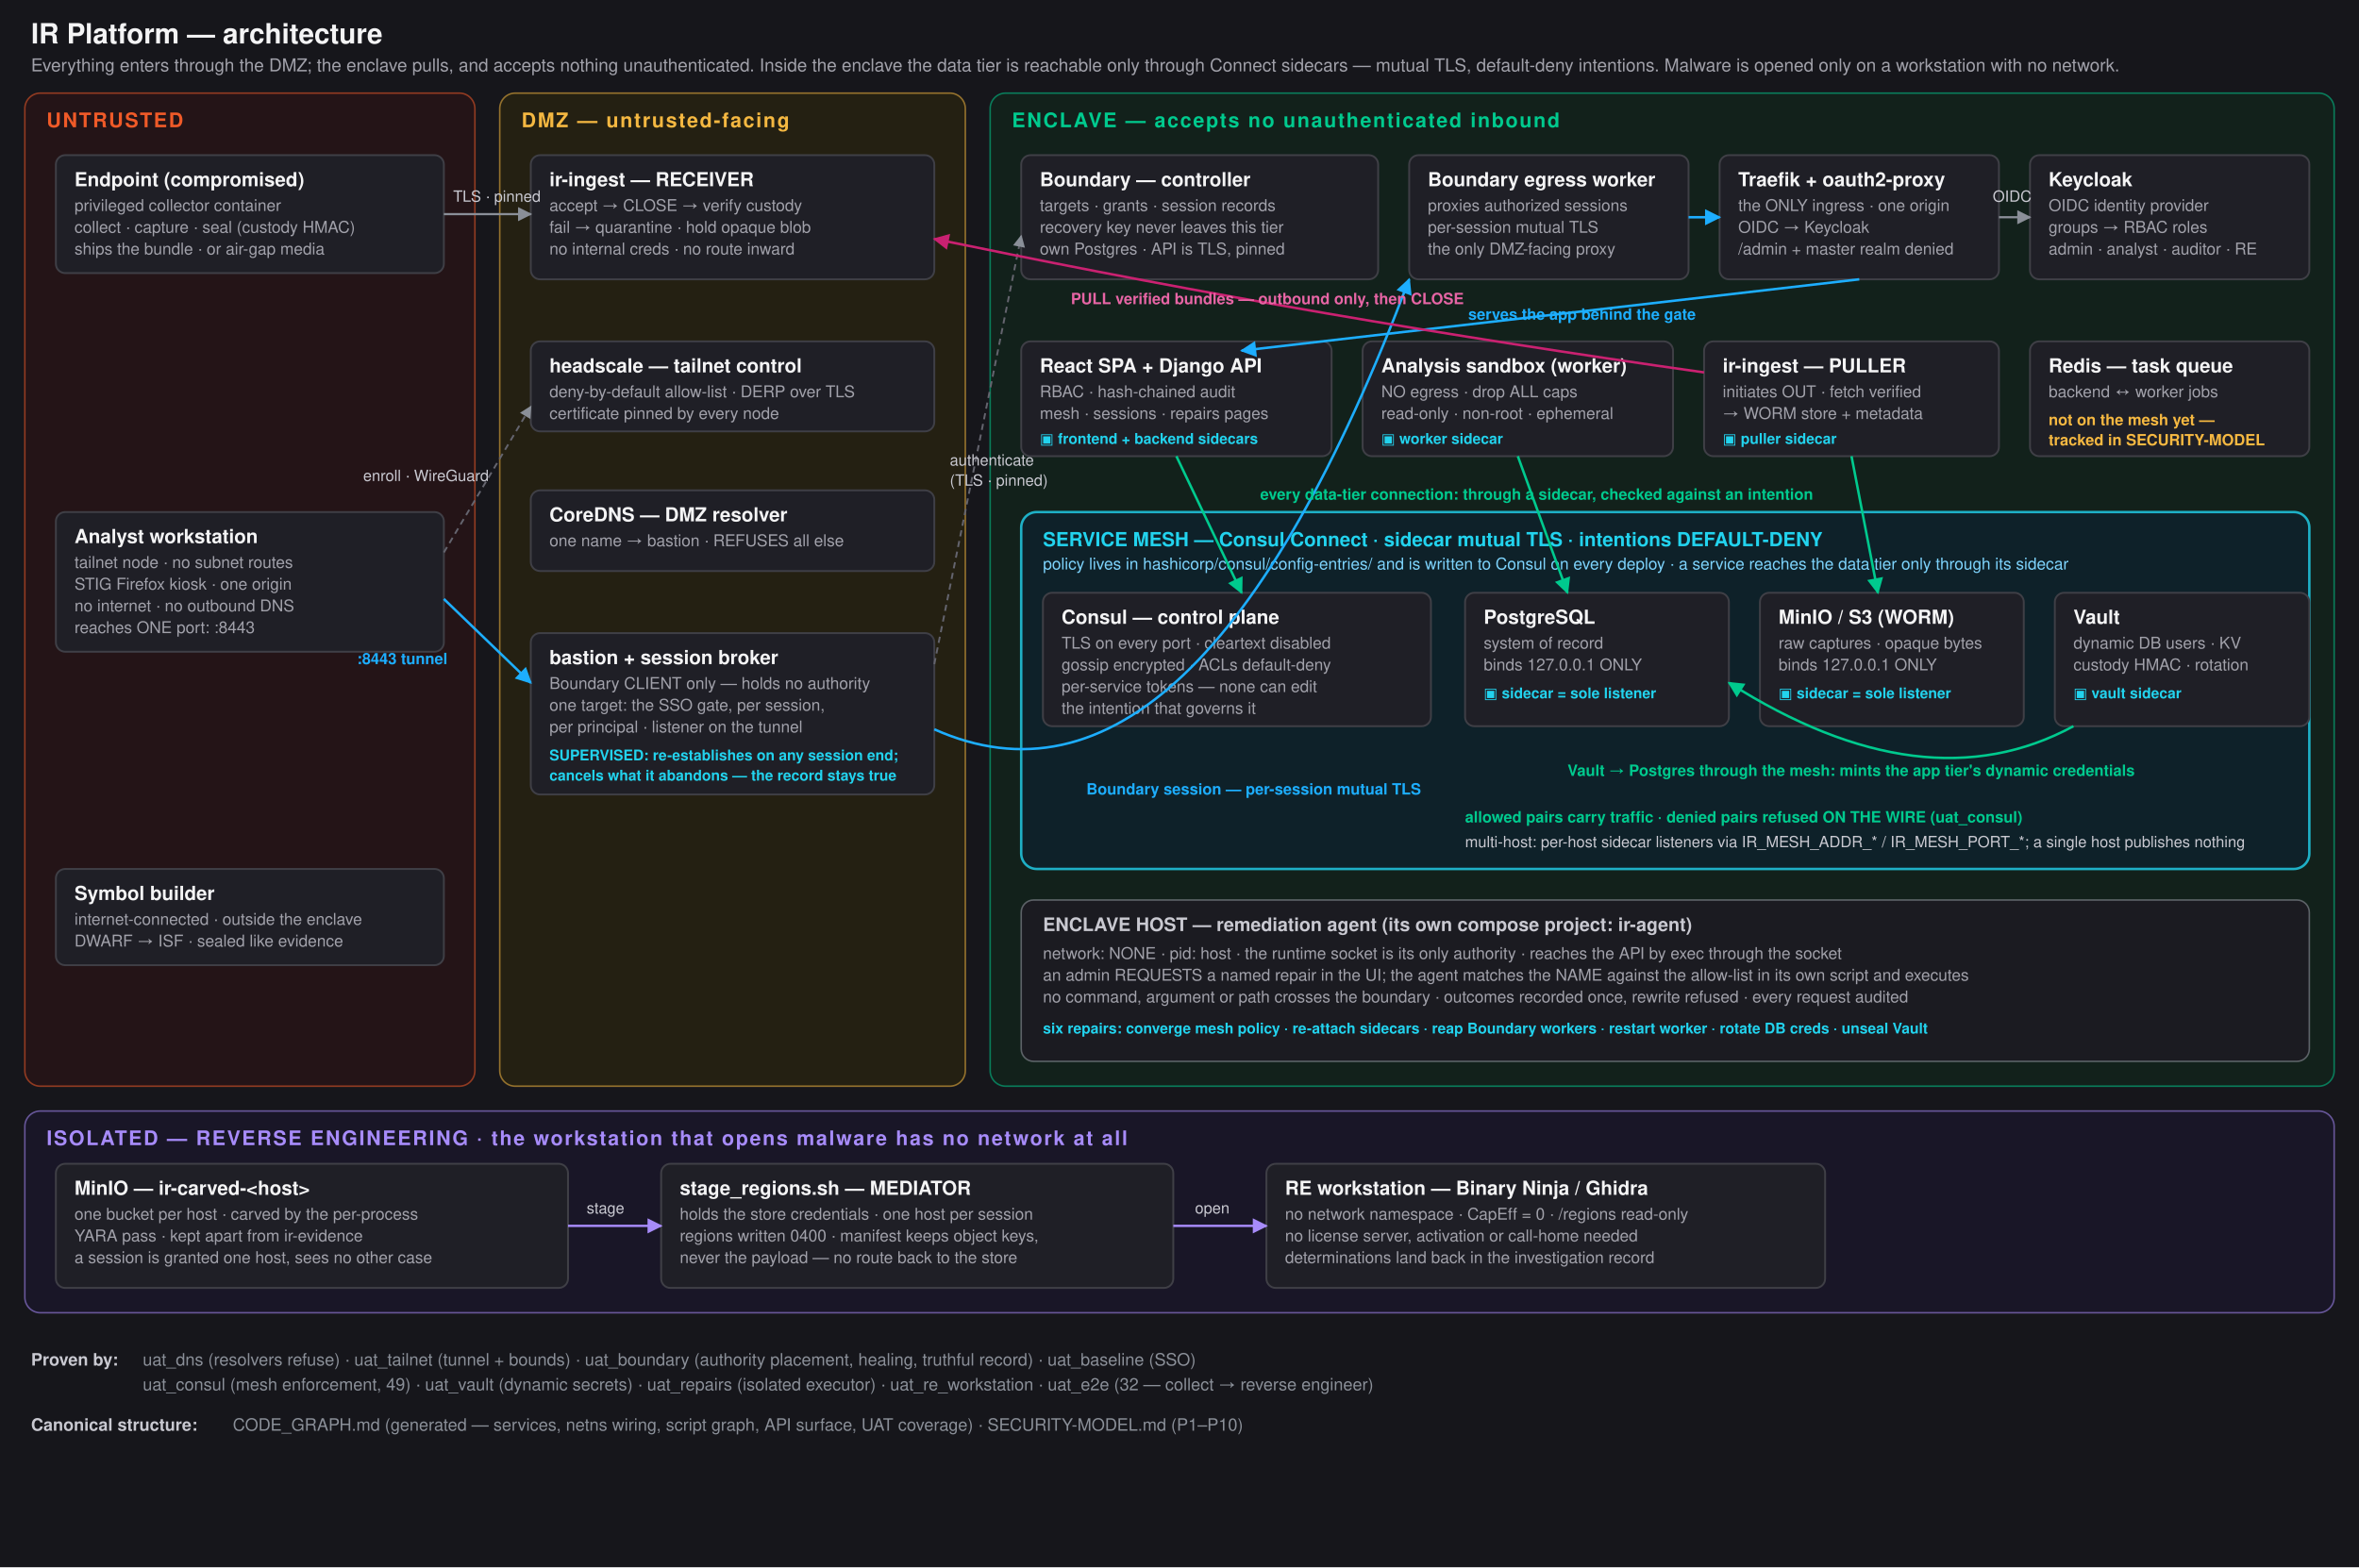
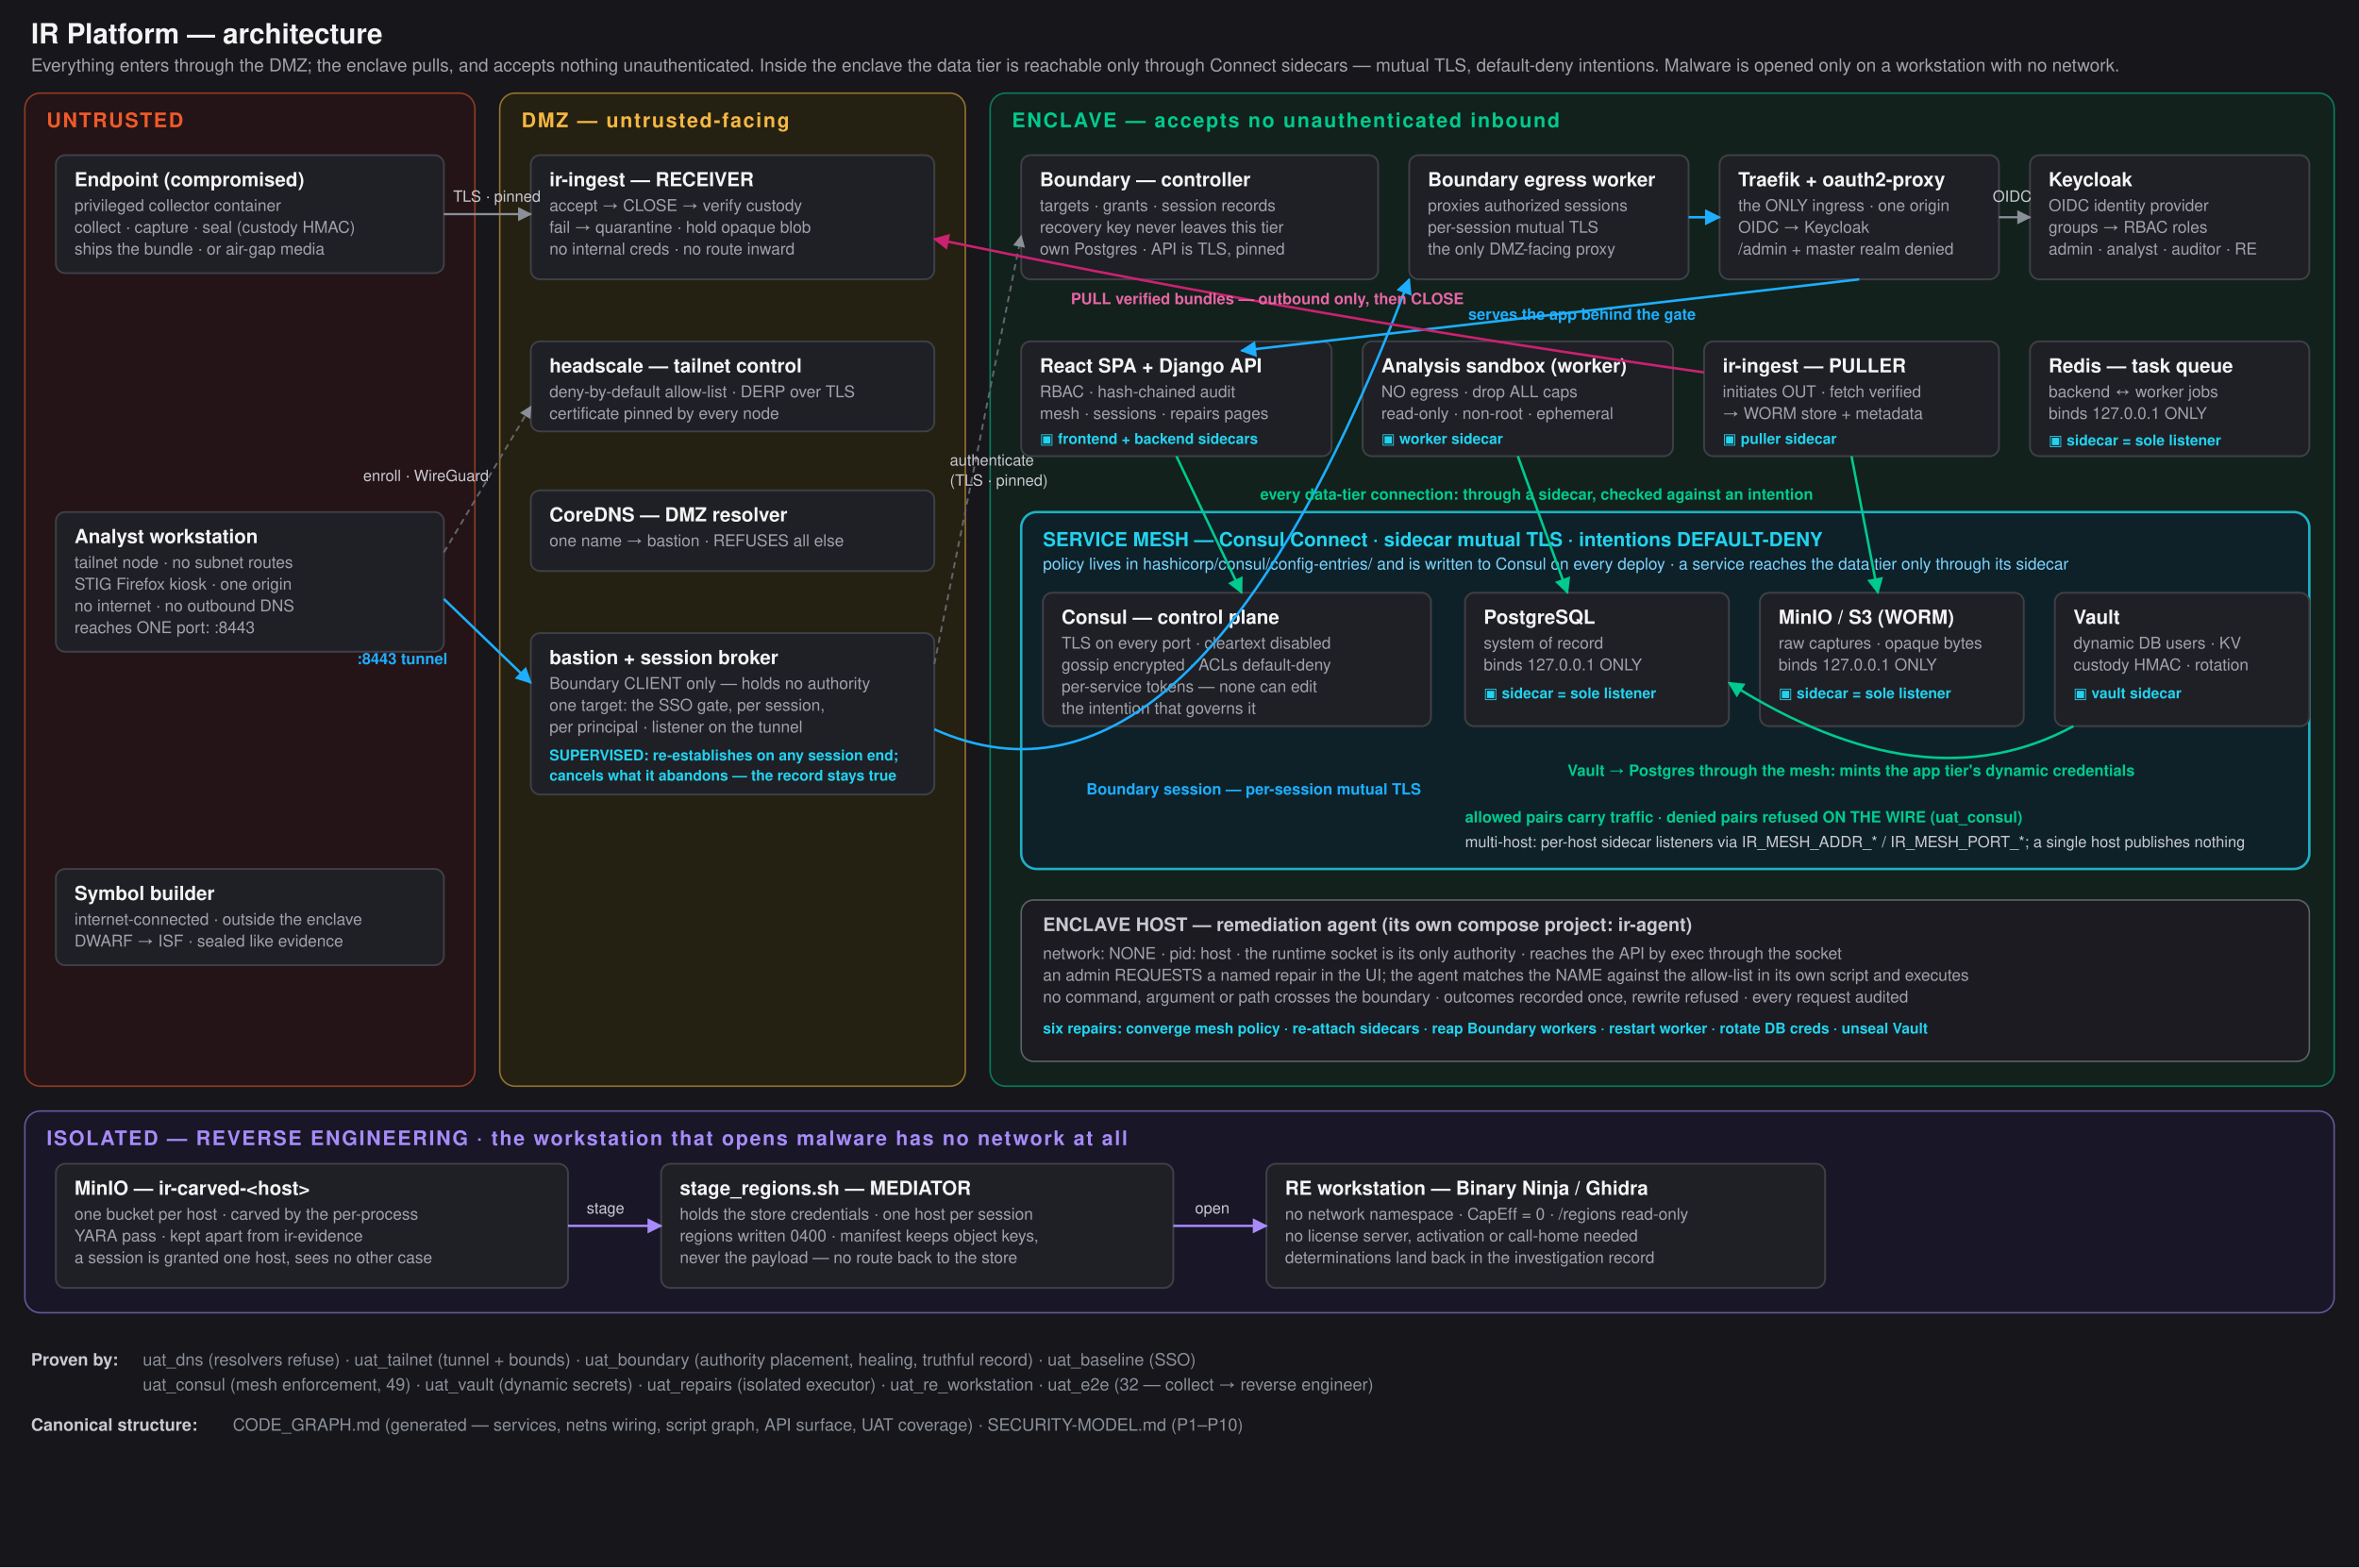
<svg xmlns="http://www.w3.org/2000/svg" width="1520" height="1010" viewBox="0 0 1520 1010" font-family="-apple-system,BlinkMacSystemFont,Segoe UI,Helvetica,Arial,sans-serif">
  <defs>
    <marker id="a-n" viewBox="0 0 10 10" refX="9" refY="5" markerWidth="6.5" markerHeight="6.5" orient="auto-start-reverse">
      <path d="M0,0 L10,5 L0,10 z" fill="#8A8F98" />
    </marker>
    <marker id="a-in" viewBox="0 0 10 10" refX="9" refY="5" markerWidth="6.5" markerHeight="6.5" orient="auto-start-reverse">
      <path d="M0,0 L10,5 L0,10 z" fill="#1DAEFF" />
    </marker>
    <marker id="a-mesh" viewBox="0 0 10 10" refX="9" refY="5" markerWidth="6.5" markerHeight="6.5" orient="auto-start-reverse">
      <path d="M0,0 L10,5 L0,10 z" fill="#00CA8E" />
    </marker>
    <marker id="a-pull" viewBox="0 0 10 10" refX="9" refY="5" markerWidth="6.5" markerHeight="6.5" orient="auto-start-reverse">
      <path d="M0,0 L10,5 L0,10 z" fill="#CA2171" />
    </marker>
    <marker id="a-re" viewBox="0 0 10 10" refX="9" refY="5" markerWidth="6.5" markerHeight="6.5" orient="auto-start-reverse">
      <path d="M0,0 L10,5 L0,10 z" fill="#A78BFA" />
    </marker>
  </defs>
  <style>
    .box   { fill: #1F1F26; stroke: #3F3F46; stroke-width: 1.2; rx: 6; }
    .boxT  { font-size: 12.5px; font-weight: 600; fill: #F4F4F5; }
    .boxS  { font-size: 10.5px; fill: #A1A1AA; }
    .bandT { font-size: 13px; font-weight: 700; letter-spacing: .08em; }
    .en    { stroke: #8A8F98; stroke-width: 1.4; fill: none; marker-end: url(#a-n); }
    .ein   { stroke: #1DAEFF; stroke-width: 1.6; fill: none; marker-end: url(#a-in); }
    .emesh { stroke: #00CA8E; stroke-width: 1.6; fill: none; marker-end: url(#a-mesh); }
    .epull { stroke: #CA2171; stroke-width: 1.6; fill: none; marker-end: url(#a-pull); }
    .ere   { stroke: #A78BFA; stroke-width: 1.5; fill: none; marker-end: url(#a-re); }
    .edash { stroke: #64646E; stroke-width: 1.2; fill: none; stroke-dasharray: 4 3; marker-end: url(#a-n); }
    .lab   { font-size: 10px; fill: #C9C9D1; }
    .labm  { font-size: 10px; fill: #00CA8E; font-weight: 600; }
    .labin { font-size: 10px; fill: #1DAEFF; font-weight: 600; }
    .labp  { font-size: 10px; fill: #E765A5; font-weight: 600; }
    .chip  { font-size: 9.5px; font-weight: 700; fill: #22D3EE; }
    .warn  { font-size: 10px; font-weight: 700; fill: #F5B841; }
  </style>
  <rect x="0" y="0" width="1520" height="1010" fill="#16161B" />
  <text x="20" y="28" font-size="18" font-weight="700" fill="#F4F4F5">IR Platform — architecture</text>
  <text x="20" y="46" font-size="11.5" fill="#A1A1AA">Everything enters through the DMZ; the enclave pulls, and accepts nothing unauthenticated. Inside the enclave the data tier is reachable only through Connect sidecars — mutual TLS, default-deny intentions. Malware is opened only on a workstation with no network.</text>
  <rect x="16" y="60" width="290" height="640" rx="10" fill="#241417" stroke="#F05A28" stroke-opacity=".55" />
  <text class="bandT" x="30" y="82" fill="#F05A28">UNTRUSTED</text>
  <rect x="322" y="60" width="300" height="640" rx="10" fill="#242012" stroke="#F5B841" stroke-opacity=".55" />
  <text class="bandT" x="336" y="82" fill="#F5B841">DMZ — untrusted-facing</text>
  <rect x="638" y="60" width="866" height="640" rx="10" fill="#12211B" stroke="#00CA8E" stroke-opacity=".55" />
  <text class="bandT" x="652" y="82" fill="#00CA8E">ENCLAVE — accepts no unauthenticated inbound</text>
  <rect class="box" x="36" y="100" width="250" height="76" />
  <text class="boxT" x="48" y="120">Endpoint (compromised)</text>
  <text class="boxS" x="48" y="136">privileged collector container</text>
  <text class="boxS" x="48" y="150">collect · capture · seal (custody HMAC)</text>
  <text class="boxS" x="48" y="164">ships the bundle · or air-gap media</text>
  <rect class="box" x="36" y="330" width="250" height="90" />
  <text class="boxT" x="48" y="350">Analyst workstation</text>
  <text class="boxS" x="48" y="366">tailnet node · no subnet routes</text>
  <text class="boxS" x="48" y="380">STIG Firefox kiosk · one origin</text>
  <text class="boxS" x="48" y="394">no internet · no outbound DNS</text>
  <text class="boxS" x="48" y="408">reaches ONE port: :8443</text>
  <rect class="box" x="36" y="560" width="250" height="62" />
  <text class="boxT" x="48" y="580">Symbol builder</text>
  <text class="boxS" x="48" y="596">internet-connected · outside the enclave</text>
  <text class="boxS" x="48" y="610">DWARF → ISF · sealed like evidence</text>
  <rect class="box" x="342" y="100" width="260" height="80" />
  <text class="boxT" x="354" y="120">ir-ingest — RECEIVER</text>
  <text class="boxS" x="354" y="136">accept → CLOSE → verify custody</text>
  <text class="boxS" x="354" y="150">fail → quarantine · hold opaque blob</text>
  <text class="boxS" x="354" y="164">no internal creds · no route inward</text>
  <rect class="box" x="342" y="220" width="260" height="58" />
  <text class="boxT" x="354" y="240">headscale — tailnet control</text>
  <text class="boxS" x="354" y="256">deny-by-default allow-list · DERP over TLS</text>
  <text class="boxS" x="354" y="270">certificate pinned by every node</text>
  <rect class="box" x="342" y="316" width="260" height="52" />
  <text class="boxT" x="354" y="336">CoreDNS — DMZ resolver</text>
  <text class="boxS" x="354" y="352">one name → bastion · REFUSES all else</text>
  <rect class="box" x="342" y="408" width="260" height="104" />
  <text class="boxT" x="354" y="428">bastion + session broker</text>
  <text class="boxS" x="354" y="444">Boundary CLIENT only — holds no authority</text>
  <text class="boxS" x="354" y="458">one target: the SSO gate, per session,</text>
  <text class="boxS" x="354" y="472">per principal · listener on the tunnel</text>
  <text class="chip" x="354" y="490">SUPERVISED: re-establishes on any session end;</text>
  <text class="chip" x="354" y="503">cancels what it abandons — the record stays true</text>
  <rect class="box" x="658" y="100" width="230" height="80" />
  <text class="boxT" x="670" y="120">Boundary — controller</text>
  <text class="boxS" x="670" y="136">targets · grants · session records</text>
  <text class="boxS" x="670" y="150">recovery key never leaves this tier</text>
  <text class="boxS" x="670" y="164">own Postgres · API is TLS, pinned</text>
  <rect class="box" x="908" y="100" width="180" height="80" />
  <text class="boxT" x="920" y="120">Boundary egress worker</text>
  <text class="boxS" x="920" y="136">proxies authorized sessions</text>
  <text class="boxS" x="920" y="150">per-session mutual TLS</text>
  <text class="boxS" x="920" y="164">the only DMZ-facing proxy</text>
  <rect class="box" x="1108" y="100" width="180" height="80" />
  <text class="boxT" x="1120" y="120">Traefik + oauth2-proxy</text>
  <text class="boxS" x="1120" y="136">the ONLY ingress · one origin</text>
  <text class="boxS" x="1120" y="150">OIDC → Keycloak</text>
  <text class="boxS" x="1120" y="164">/admin + master realm denied</text>
  <rect class="box" x="1308" y="100" width="180" height="80" />
  <text class="boxT" x="1320" y="120">Keycloak</text>
  <text class="boxS" x="1320" y="136">OIDC identity provider</text>
  <text class="boxS" x="1320" y="150">groups → RBAC roles</text>
  <text class="boxS" x="1320" y="164">admin · analyst · auditor · RE</text>
  <rect class="box" x="658" y="220" width="200" height="74" />
  <text class="boxT" x="670" y="240">React SPA + Django API</text>
  <text class="boxS" x="670" y="256">RBAC · hash-chained audit</text>
  <text class="boxS" x="670" y="270">mesh · sessions · repairs pages</text>
  <text class="chip" x="670" y="286">▣ frontend + backend sidecars</text>
  <rect class="box" x="878" y="220" width="200" height="74" />
  <text class="boxT" x="890" y="240">Analysis sandbox (worker)</text>
  <text class="boxS" x="890" y="256">NO egress · drop ALL caps</text>
  <text class="boxS" x="890" y="270">read-only · non-root · ephemeral</text>
  <text class="chip" x="890" y="286">▣ worker sidecar</text>
  <rect class="box" x="1098" y="220" width="190" height="74" />
  <text class="boxT" x="1110" y="240">ir-ingest — PULLER</text>
  <text class="boxS" x="1110" y="256">initiates OUT · fetch verified</text>
  <text class="boxS" x="1110" y="270">→ WORM store + metadata</text>
  <text class="chip" x="1110" y="286">▣ puller sidecar</text>
  <rect class="box" x="1308" y="220" width="180" height="74" />
  <text class="boxT" x="1320" y="240">Redis — task queue</text>
  <text class="boxS" x="1320" y="256">backend ↔ worker jobs</text>
-   <text class="warn" x="1320" y="274">not on the mesh yet —</text>
-   <text class="warn" x="1320" y="287">tracked in SECURITY-MODEL</text>
+   <text class="boxS" x="1320" y="270">binds 127.0.0.1 ONLY</text>
+   <text class="chip" x="1320" y="287">▣ sidecar = sole listener</text>
  <rect x="658" y="330" width="830" height="230" rx="10" fill="#0E2129" stroke="#22D3EE" stroke-width="1.6" stroke-opacity=".8" />
  <text x="672" y="352" font-size="12.5" font-weight="700" fill="#22D3EE">SERVICE MESH — Consul Connect · sidecar mutual TLS · intentions DEFAULT-DENY</text>
  <text x="672" y="367" font-size="10.5" fill="#7DD3FC">policy lives in hashicorp/consul/config-entries/ and is written to Consul on every deploy · a service reaches the data tier only through its sidecar</text>
  <rect class="box" x="672" y="382" width="250" height="86" />
  <text class="boxT" x="684" y="402">Consul — control plane</text>
  <text class="boxS" x="684" y="418">TLS on every port · cleartext disabled</text>
  <text class="boxS" x="684" y="432">gossip encrypted · ACLs default-deny</text>
  <text class="boxS" x="684" y="446">per-service tokens — none can edit</text>
  <text class="boxS" x="684" y="460">the intention that governs it</text>
  <rect class="box" x="944" y="382" width="170" height="86" />
  <text class="boxT" x="956" y="402">PostgreSQL</text>
  <text class="boxS" x="956" y="418">system of record</text>
  <text class="boxS" x="956" y="432">binds 127.0.0.1 ONLY</text>
  <text class="chip" x="956" y="450">▣ sidecar = sole listener</text>
  <rect class="box" x="1134" y="382" width="170" height="86" />
  <text class="boxT" x="1146" y="402">MinIO / S3 (WORM)</text>
  <text class="boxS" x="1146" y="418">raw captures · opaque bytes</text>
  <text class="boxS" x="1146" y="432">binds 127.0.0.1 ONLY</text>
  <text class="chip" x="1146" y="450">▣ sidecar = sole listener</text>
  <rect class="box" x="1324" y="382" width="164" height="86" />
  <text class="boxT" x="1336" y="402">Vault</text>
  <text class="boxS" x="1336" y="418">dynamic DB users · KV</text>
  <text class="boxS" x="1336" y="432">custody HMAC · rotation</text>
  <text class="chip" x="1336" y="450">▣ vault sidecar</text>
  <path class="emesh" d="M1336 468 Q1240 520 1114 440" />
  <text class="labm" x="1010" y="500">Vault → Postgres through the mesh: mints the app tier's dynamic credentials</text>
  <text class="labm" x="944" y="530">allowed pairs carry traffic · denied pairs refused ON THE WIRE (uat_consul)</text>
  <text class="lab" x="944" y="546">multi-host: per-host sidecar listeners via IR_MESH_ADDR_* / IR_MESH_PORT_*; a single host publishes nothing</text>
  <rect x="658" y="580" width="830" height="104" rx="8" fill="#1B1B21" stroke="#8A8F98" stroke-opacity=".6" />
  <text x="672" y="600" font-size="12" font-weight="700" fill="#C9C9D1">ENCLAVE HOST — remediation agent (its own compose project: ir-agent)</text>
  <text class="boxS" x="672" y="618">network: NONE · pid: host · the runtime socket is its only authority · reaches the API by exec through the socket</text>
  <text class="boxS" x="672" y="632">an admin REQUESTS a named repair in the UI; the agent matches the NAME against the allow-list in its own script and executes</text>
  <text class="boxS" x="672" y="646">no command, argument or path crosses the boundary · outcomes recorded once, rewrite refused · every request audited</text>
  <text class="chip" x="672" y="666">six repairs: converge mesh policy · re-attach sidecars · reap Boundary workers · restart worker · rotate DB creds · unseal Vault</text>
  <path class="en" d="M286 138 L342 138" />
  <text class="lab" x="292" y="130">TLS · pinned</text>
  <path class="edash" d="M286 356 L342 262" />
  <text class="lab" x="234" y="310">enroll · WireGuard</text>
  <path class="ein" d="M286 386 L342 440" />
  <text class="labin" x="230" y="428">:8443 tunnel</text>
  <path class="edash" d="M602 428 L658 152" />
  <text class="lab" x="612" y="300">authenticate</text>
  <text class="lab" x="612" y="313">(TLS · pinned)</text>
  <path class="ein" d="M602 470 Q770 545 908 180" />
  <text class="labin" x="700" y="512">Boundary session — per-session mutual TLS</text>
  <path class="ein" d="M1088 140 L1108 140" />
  <path class="en" d="M1288 140 L1308 140" />
  <text class="lab" x="1284" y="130">OIDC</text>
  <path class="ein" d="M1198 180 L800 226" />
  <text class="labin" x="946" y="206">serves the app behind the gate</text>
  <path class="epull" d="M1098 240 Q850 205 622 158 L602 154" />
  <text class="labp" x="690" y="196">PULL verified bundles — outbound only, then CLOSE</text>
  <path class="emesh" d="M758 294 L800 382" />
  <path class="emesh" d="M978 294 L1010 382" />
  <path class="emesh" d="M1193 294 L1210 382" />
  <text class="labm" x="812" y="322">every data-tier connection: through a sidecar, checked against an intention</text>
  <rect x="16" y="716" width="1488" height="130" rx="10" fill="#191627" stroke="#A78BFA" stroke-opacity=".55" />
  <text class="bandT" x="30" y="738" fill="#A78BFA">ISOLATED — REVERSE ENGINEERING · the workstation that opens malware has no network at all</text>
  <rect class="box" x="36" y="750" width="330" height="80" />
  <text class="boxT" x="48" y="770">MinIO — ir-carved-&lt;host&gt;</text>
  <text class="boxS" x="48" y="786">one bucket per host · carved by the per-process</text>
  <text class="boxS" x="48" y="800">YARA pass · kept apart from ir-evidence</text>
  <text class="boxS" x="48" y="814">a session is granted one host, sees no other case</text>
  <rect class="box" x="426" y="750" width="330" height="80" />
  <text class="boxT" x="438" y="770">stage_regions.sh — MEDIATOR</text>
  <text class="boxS" x="438" y="786">holds the store credentials · one host per session</text>
  <text class="boxS" x="438" y="800">regions written 0400 · manifest keeps object keys,</text>
  <text class="boxS" x="438" y="814">never the payload — no route back to the store</text>
  <rect class="box" x="816" y="750" width="360" height="80" />
  <text class="boxT" x="828" y="770">RE workstation — Binary Ninja / Ghidra</text>
  <text class="boxS" x="828" y="786">no network namespace · CapEff = 0 · /regions read-only</text>
  <text class="boxS" x="828" y="800">no license server, activation or call-home needed</text>
  <text class="boxS" x="828" y="814">determinations land back in the investigation record</text>
  <path class="ere" d="M366 790 L426 790" />
  <text class="lab" x="378" y="782">stage</text>
  <path class="ere" d="M756 790 L816 790" />
  <text class="lab" x="770" y="782">open</text>
  <text x="20" y="880" font-size="11" font-weight="700" fill="#C9C9D1">Proven by:</text>
  <text x="92" y="880" font-size="11" fill="#8A8F98">uat_dns (resolvers refuse) · uat_tailnet (tunnel + bounds) · uat_boundary (authority placement, healing, truthful record) · uat_baseline (SSO)</text>
  <text x="92" y="896" font-size="11" fill="#8A8F98">uat_consul (mesh enforcement, 49) · uat_vault (dynamic secrets) · uat_repairs (isolated executor) · uat_re_workstation · uat_e2e (32 — collect → reverse engineer)</text>
  <text x="20" y="922" font-size="11" font-weight="700" fill="#C9C9D1">Canonical structure:</text>
  <text x="150" y="922" font-size="11" fill="#8A8F98">CODE_GRAPH.md (generated — services, netns wiring, script graph, API surface, UAT coverage) · SECURITY-MODEL.md (P1–P10)</text>
</svg>
